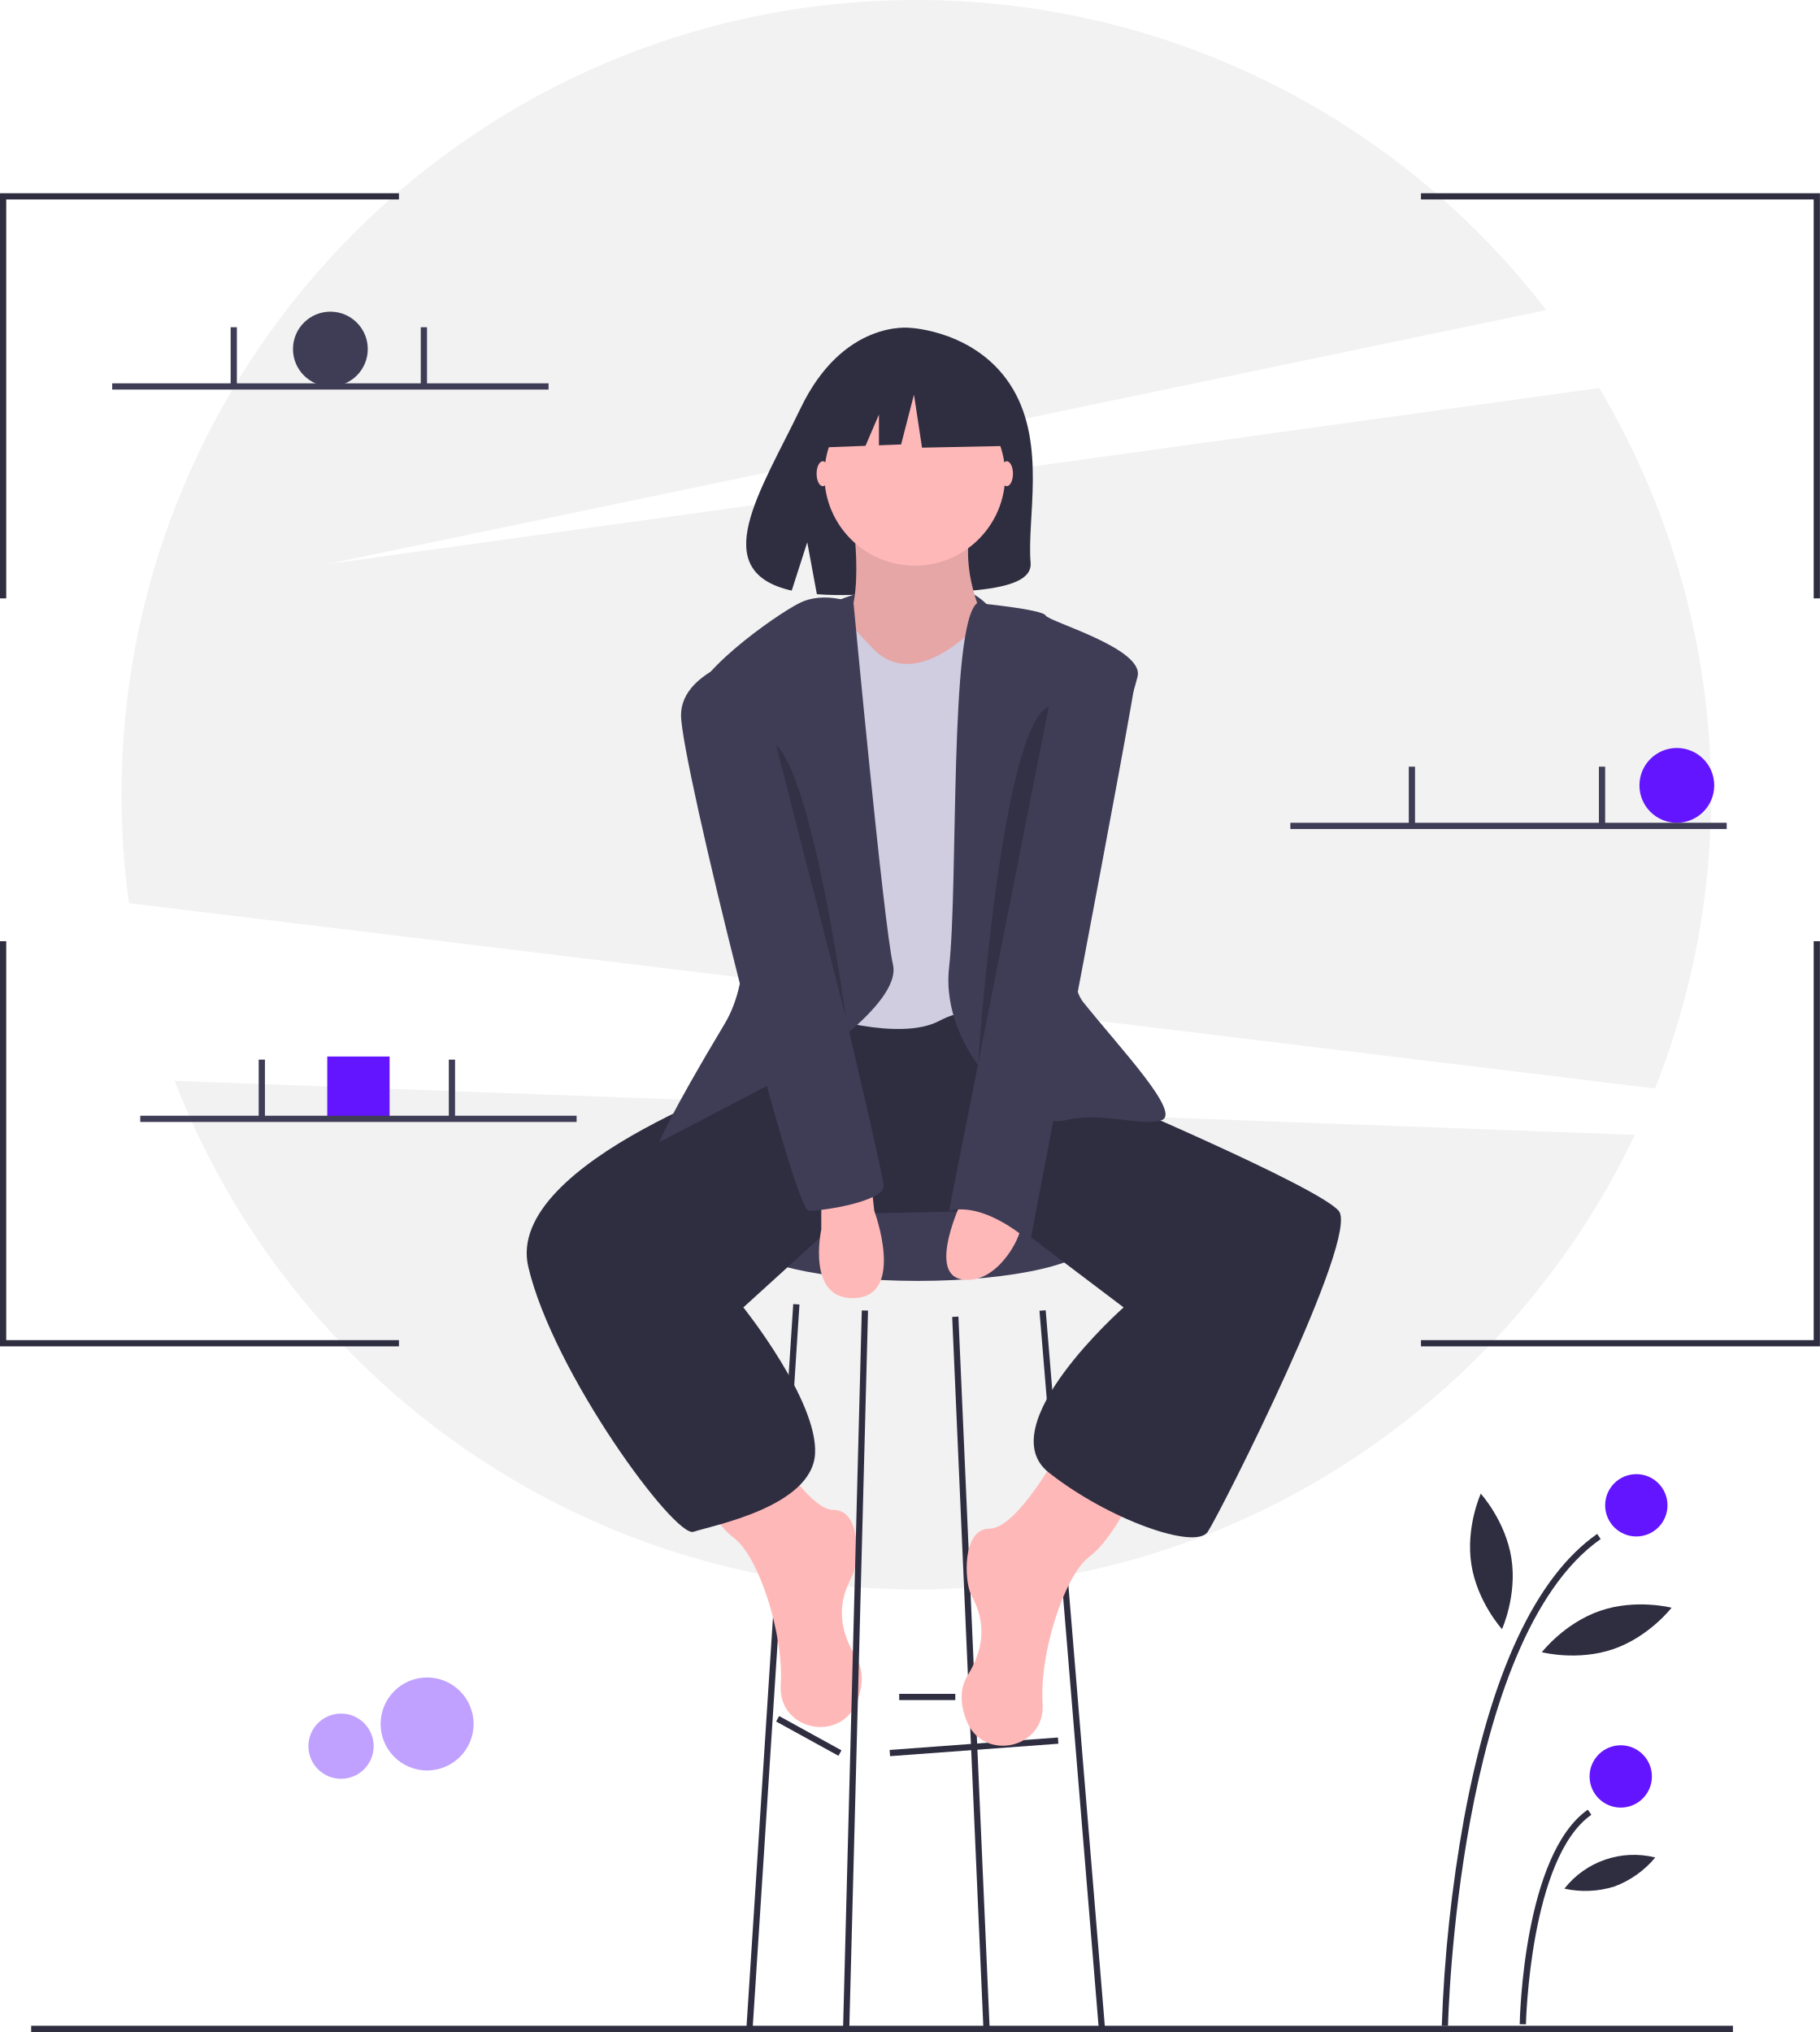
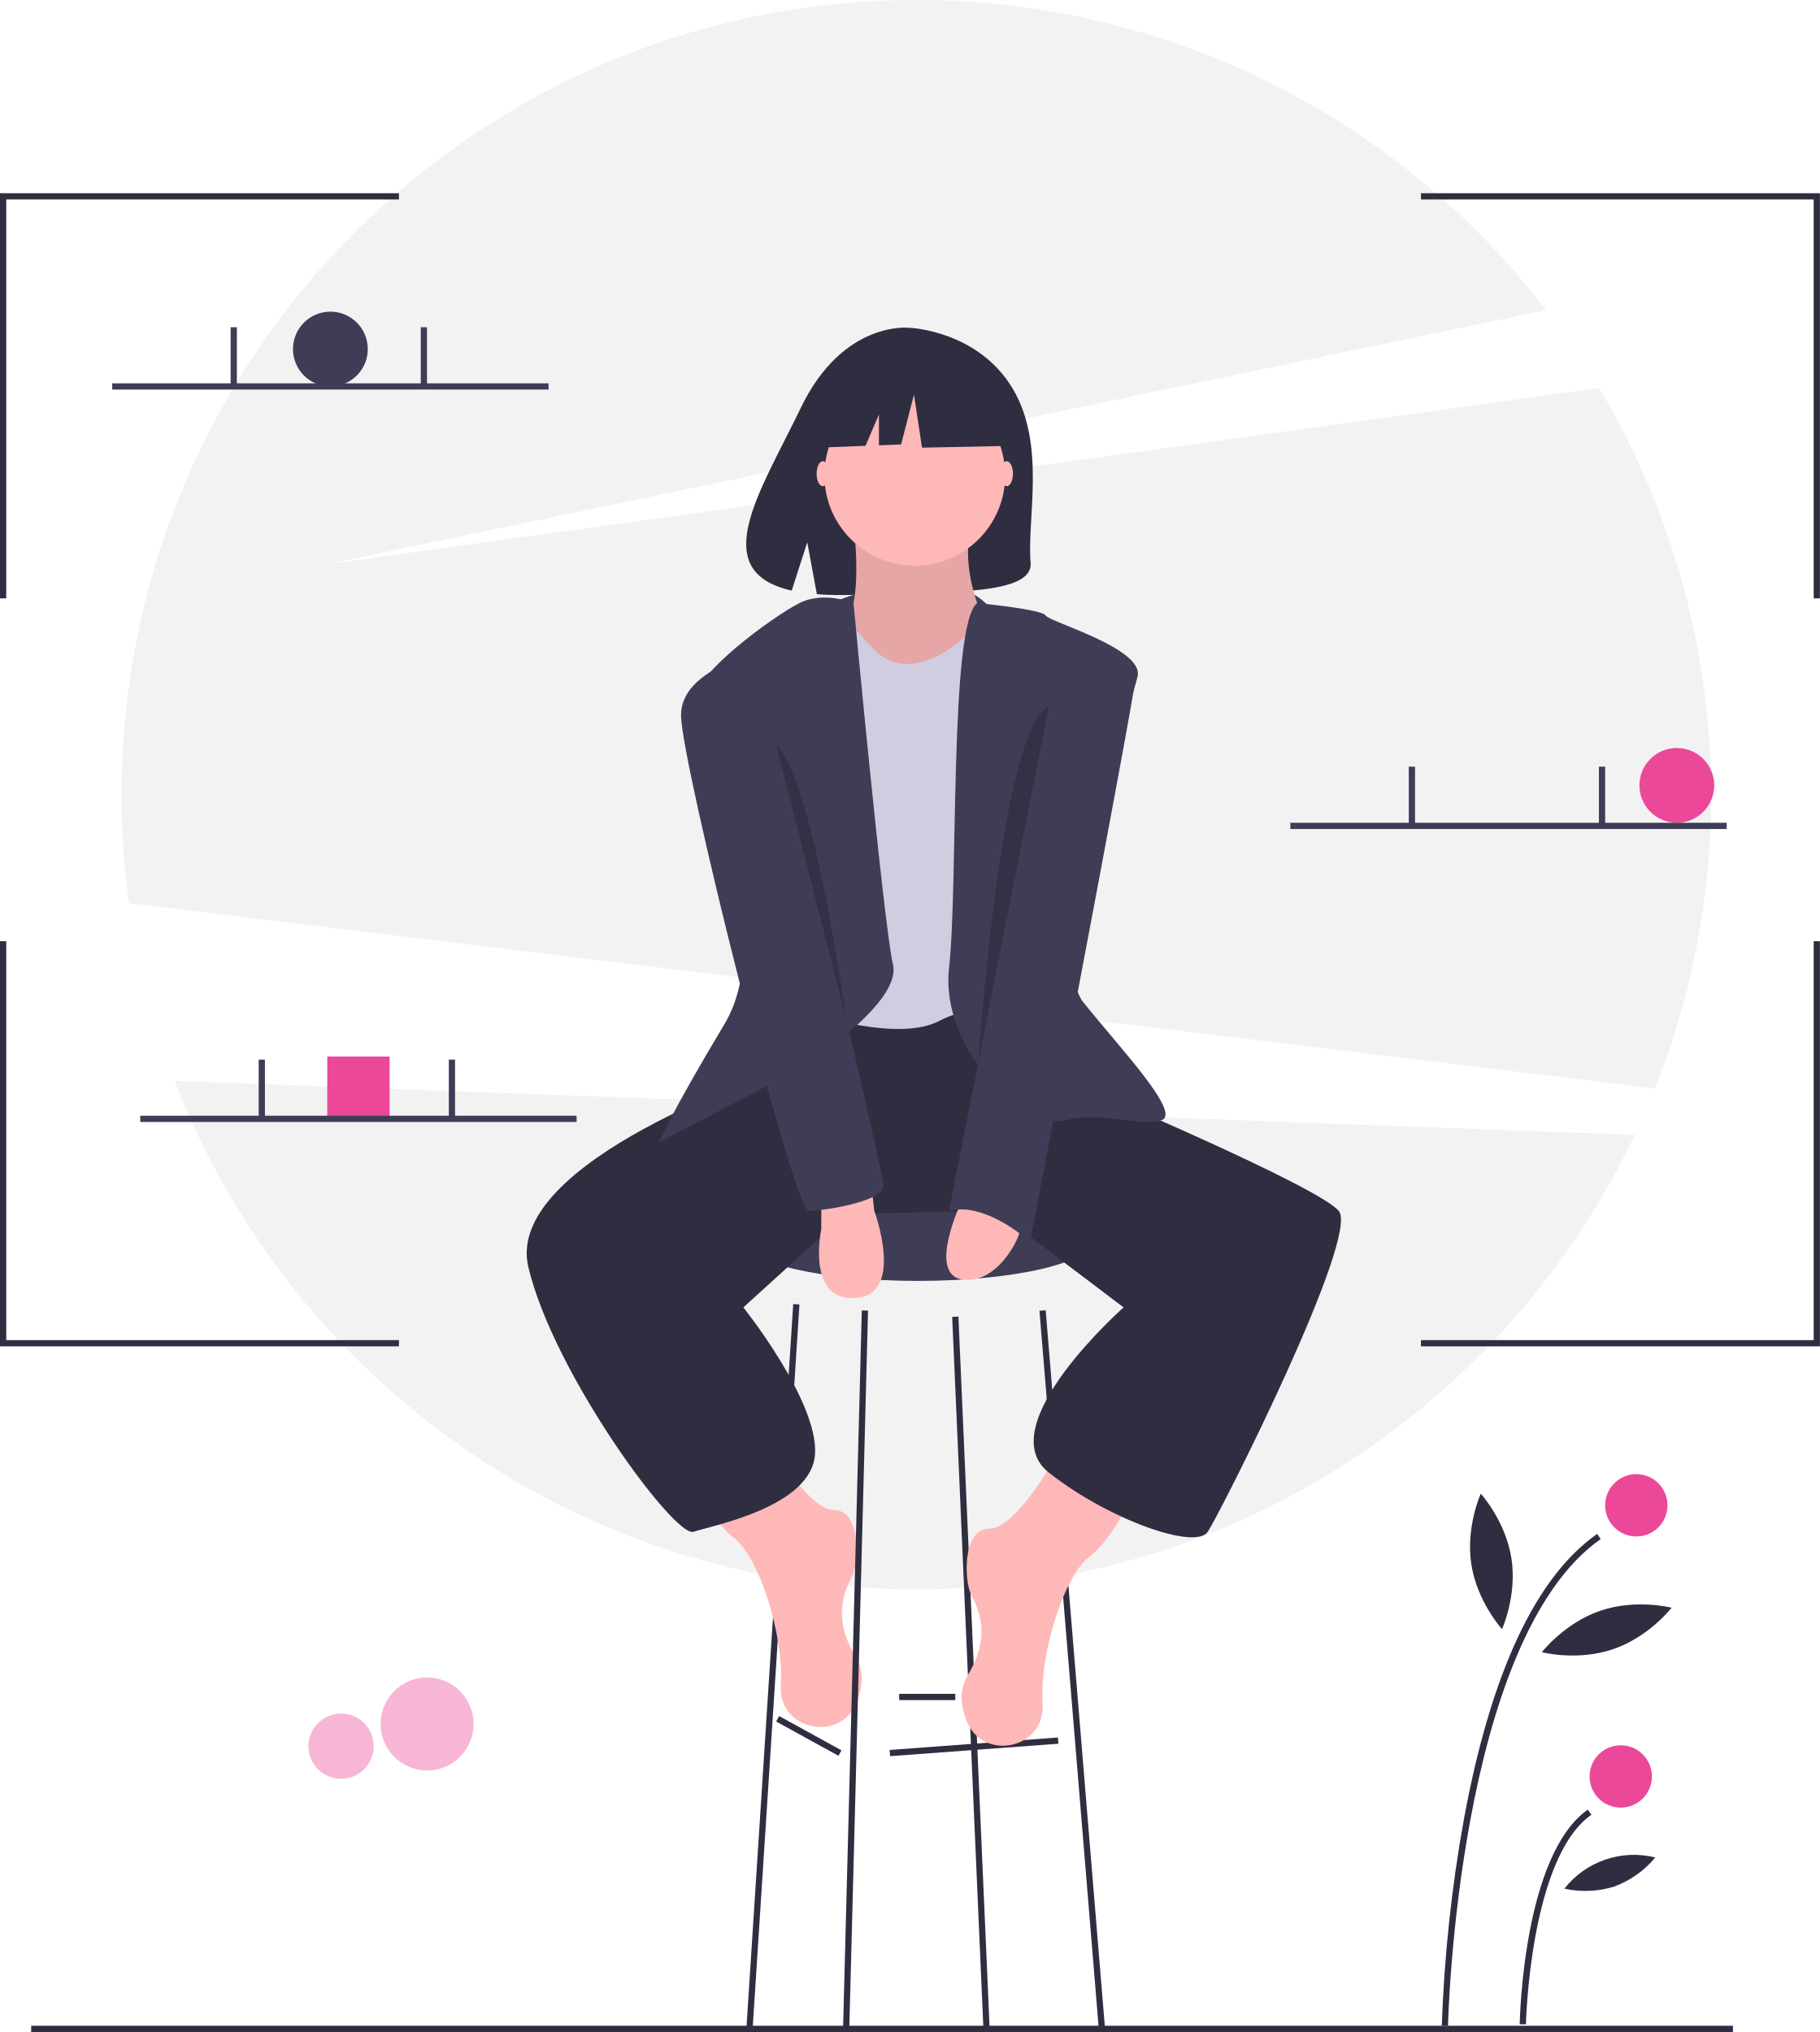
<svg xmlns="http://www.w3.org/2000/svg" id="fb414a8b-d0ff-4841-818a-532ec941ba8d" data-name="Layer 1" width="583.904" height="652" viewBox="0 0 583.904 652">
-   <circle cx="137.032" cy="553.164" r="14.92" fill="#6415ff" opacity="0.4" />
-   <circle cx="109.419" cy="560.29" r="10.466" fill="#6415ff" opacity="0.4" />
+   <circle cx="137.032" cy="553.164" r="14.92" fill="#EC4899" opacity="0.4" />
+   <circle cx="109.419" cy="560.29" r="10.466" fill="#EC4899" opacity="0.4" />
  <path d="M839.05,473.261A255.44,255.44,0,0,0,821.148,248.494L413.048,305l391.09-81.506A254.562,254.562,0,0,0,602.048,124c-140.833,0-255,114.167-255,255a257.189,257.189,0,0,0,2.373,34.797Z" transform="translate(-308.0478 -124)" fill="#f2f2f2" />
  <path d="M364.092,470.81C400.95,566.274,493.584,634,602.048,634c101.778,0,189.617-59.634,230.515-145.861Z" transform="translate(-308.0478 -124)" fill="#f2f2f2" />
  <circle cx="106" cy="112" r="12" fill="#3f3d56" />
-   <circle cx="538" cy="252" r="12" fill="#6415ff" />
-   <rect x="105" y="339" width="20" height="20" fill="#6415ff" />
+   <circle cx="538" cy="252" r="12" fill="#EC4899" />
+   <rect x="105" y="339" width="20" height="20" fill="#EC4899" />
  <path d="M576.048,317s33-14.379,48.5.81S583.048,328,576.048,317Z" transform="translate(-308.0478 -124)" fill="#3f3d56" />
  <path d="M633.03,248.805c-11.09-18.738-33.03-19.612-33.03-19.612s-21.38-2.734-35.095,25.805c-12.783,26.601-30.426,52.284-2.84,58.511L567.048,298l3.086,16.663a107.934,107.934,0,0,0,11.803.202c29.542-.954,57.677.279,56.771-10.322C637.503,290.451,643.701,266.835,633.03,248.805Z" transform="translate(-308.0478 -124)" fill="#2f2e41" />
  <ellipse cx="294.5" cy="398" rx="56" ry="13" fill="#3f3d56" />
  <rect x="593.474" y="683.5" width="54.148" height="2" transform="translate(-356.8371 -76.37339) rotate(-4.22916)" fill="#2f2e41" />
  <rect x="566.548" y="669.587" width="2" height="22.825" transform="translate(-610.715 726.1078) rotate(-61.18921)" fill="#2f2e41" />
  <rect x="288.5" y="543.5" width="18" height="2" fill="#2f2e41" />
  <polygon points="241.498 650.568 239.502 650.432 254.502 418.432 256.498 418.568 241.498 650.568" fill="#2f2e41" />
  <polygon points="315.501 650.549 305.501 422.549 307.499 422.451 317.499 650.451 315.501 650.549" fill="#2f2e41" />
  <rect x="651.048" y="544.108" width="2" height="230.783" transform="translate(-360.1285 -68.08069) rotate(-4.72229)" fill="#2f2e41" />
  <path d="M648.548,588.5s-14,26-23,26-8,17-6,21,7,13-1,26c-2.794,4.541-2.295,9.692-.461,14.473,5.138,13.395,25.124,9.337,24.486-4.996q-.011-.237-.026-.477c-1-16,7-41,15-47s15-22,15-22Z" transform="translate(-308.0478 -124)" fill="#ffb8b8" />
  <path d="M552.548,582.5s14,26,23,26,8,17,6,21-7,13,1,26c2.794,4.541,2.295,9.692.461,14.473-5.138,13.395-25.124,9.337-24.486-4.996q.011-.237.026-.477c1-16-7-41-15-47s-15-22-15-22Z" transform="translate(-308.0478 -124)" fill="#ffb8b8" />
  <path d="M563.548,454.5l-6,13s-88,29-80,63,47,87,53,85,38-8,39-25-23-47-23-47l33-30,48.02-1,40.98,31s-43,38-24,53,47,25,51,19,49-95,42-103-78-38-78-38l-19-27-74-4Z" transform="translate(-308.0478 -124)" fill="#2f2e41" />
  <path d="M581.548,289.5s5,33-5,37,20,21,20,21h17l11-23s-10-18-4-35S581.548,289.5,581.548,289.5Z" transform="translate(-308.0478 -124)" fill="#ffb8b8" />
  <path d="M581.548,289.5s5,33-5,37,20,21,20,21h17l11-23s-10-18-4-35S581.548,289.5,581.548,289.5Z" transform="translate(-308.0478 -124)" opacity="0.1" />
  <path d="M574.548,317.5s11,12,13,14,11,13,30-3,21,3,21,3v120s-16-7-29,0-40-2-40-2l-5-124Z" transform="translate(-308.0478 -124)" fill="#d0cde1" />
  <path d="M581.893,317.5s-9.345-4-17.345,0-36,24-34,33,28,72,10,102-21,38-21,38l44-23s34-21,31-34S581.893,317.5,581.893,317.5Z" transform="translate(-308.0478 -124)" fill="#3f3d56" />
  <path d="M621.56,317.5s20.988,2,21.988,4,31.5,10.5,29.5,19.5-29.5,89.5-17.5,104.5,32,36,25,38-19-3-31,0-40-22-37-49S612.571,324.5,621.56,317.5Z" transform="translate(-308.0478 -124)" fill="#3f3d56" />
  <path d="M571.548,508.5v10s-5,23,11,22,6-28,6-28l-1-9Z" transform="translate(-308.0478 -124)" fill="#ffb8b8" />
  <path d="M616.548,509.5s-11,23,0,25,19-13,19-17S616.548,509.5,616.548,509.5Z" transform="translate(-308.0478 -124)" fill="#ffb8b8" />
  <polygon points="272.5 650.524 270.5 650.476 276.5 420.476 278.5 420.524 272.5 650.524" fill="#2f2e41" />
  <ellipse cx="323" cy="152" rx="2" ry="4" fill="#ffb8b8" />
  <ellipse cx="264" cy="152" rx="2" ry="4" fill="#ffb8b8" />
  <path d="M648.548,330.5s25,0,24,10-34,182-34,182-14-13-26-10Z" transform="translate(-308.0478 -124)" fill="#3f3d56" />
  <path d="M551.548,333.5s-25,5-25,20,36,159,41,159,24-3,24-8S551.548,333.5,551.548,333.5Z" transform="translate(-308.0478 -124)" fill="#3f3d56" />
  <path d="M557.048,363l22.5,87.991S569.048,374,557.048,363Z" transform="translate(-308.0478 -124)" opacity="0.2" />
  <path d="M644.565,350.636,621.809,465.68S629.082,357.272,644.565,350.636Z" transform="translate(-308.0478 -124)" opacity="0.2" />
  <circle cx="293.5" cy="152.5" r="29" fill="#ffb8b8" />
  <polygon points="320.079 122.998 298.403 111.644 268.47 116.289 262.277 143.642 277.693 143.049 282 133 282 142.884 289.114 142.61 293.242 126.611 295.823 143.642 321.112 143.126 320.079 122.998" fill="#2f2e41" />
  <rect x="10" y="650" width="546" height="2" fill="#2f2e41" />
  <path d="M772.631,774.02l-2-.039a463.835,463.835,0,0,1,7.1-66.287c8.648-46.881,23.029-77.67,42.743-91.512l1.148,1.637C775.57,650.152,772.654,772.784,772.631,774.02Z" transform="translate(-308.0478 -124)" fill="#2f2e41" />
  <path d="M797.631,773.541l-2-.039c.043-2.215,1.293-54.414,21.843-68.842l1.148,1.637C798.901,720.143,797.641,773.009,797.631,773.541Z" transform="translate(-308.0478 -124)" fill="#2f2e41" />
-   <circle cx="525" cy="483" r="10" fill="#6415ff" />
-   <circle cx="520" cy="570" r="10" fill="#6415ff" />
+   <circle cx="525" cy="483" r="10" fill="#EC4899" />
+   <circle cx="520" cy="570" r="10" fill="#EC4899" />
  <path d="M792.97,623.995c1.879,12.004-3.019,22.741-3.019,22.741s-7.945-8.726-9.825-20.73,3.019-22.741,3.019-22.741S791.09,611.991,792.97,623.995Z" transform="translate(-308.0478 -124)" fill="#2f2e41" />
  <path d="M825.657,653.148c-11.493,3.942-22.919.99-22.919.99s7.208-9.344,18.701-13.286,22.919-.99,22.919-.99S837.15,649.206,825.657,653.148Z" transform="translate(-308.0478 -124)" fill="#2f2e41" />
  <path d="M826.026,729.309a31.134,31.134,0,0,1-16.064.694,28.374,28.374,0,0,1,29.172-10.006A31.134,31.134,0,0,1,826.026,729.309Z" transform="translate(-308.0478 -124)" fill="#2f2e41" />
  <polygon points="2 192 0 192 0 62 128 62 128 64 2 64 2 192" fill="#2f2e41" />
  <polygon points="583.904 192 581.904 192 581.904 64 455.904 64 455.904 62 583.904 62 583.904 192" fill="#2f2e41" />
  <polygon points="2 302 0 302 0 432 128 432 128 430 2 430 2 302" fill="#2f2e41" />
  <polygon points="583.904 302 581.904 302 581.904 430 455.904 430 455.904 432 583.904 432 583.904 302" fill="#2f2e41" />
  <rect x="36" y="123" width="140" height="2" fill="#3f3d56" />
  <rect x="74" y="105" width="2" height="18.5" fill="#3f3d56" />
  <rect x="135" y="105" width="2" height="18.5" fill="#3f3d56" />
  <rect x="414" y="264" width="140" height="2" fill="#3f3d56" />
  <rect x="452" y="246" width="2" height="18.5" fill="#3f3d56" />
  <rect x="513" y="246" width="2" height="18.5" fill="#3f3d56" />
  <rect x="45" y="358" width="140" height="2" fill="#3f3d56" />
  <rect x="83" y="340" width="2" height="18.5" fill="#3f3d56" />
  <rect x="144" y="340" width="2" height="18.5" fill="#3f3d56" />
</svg>
